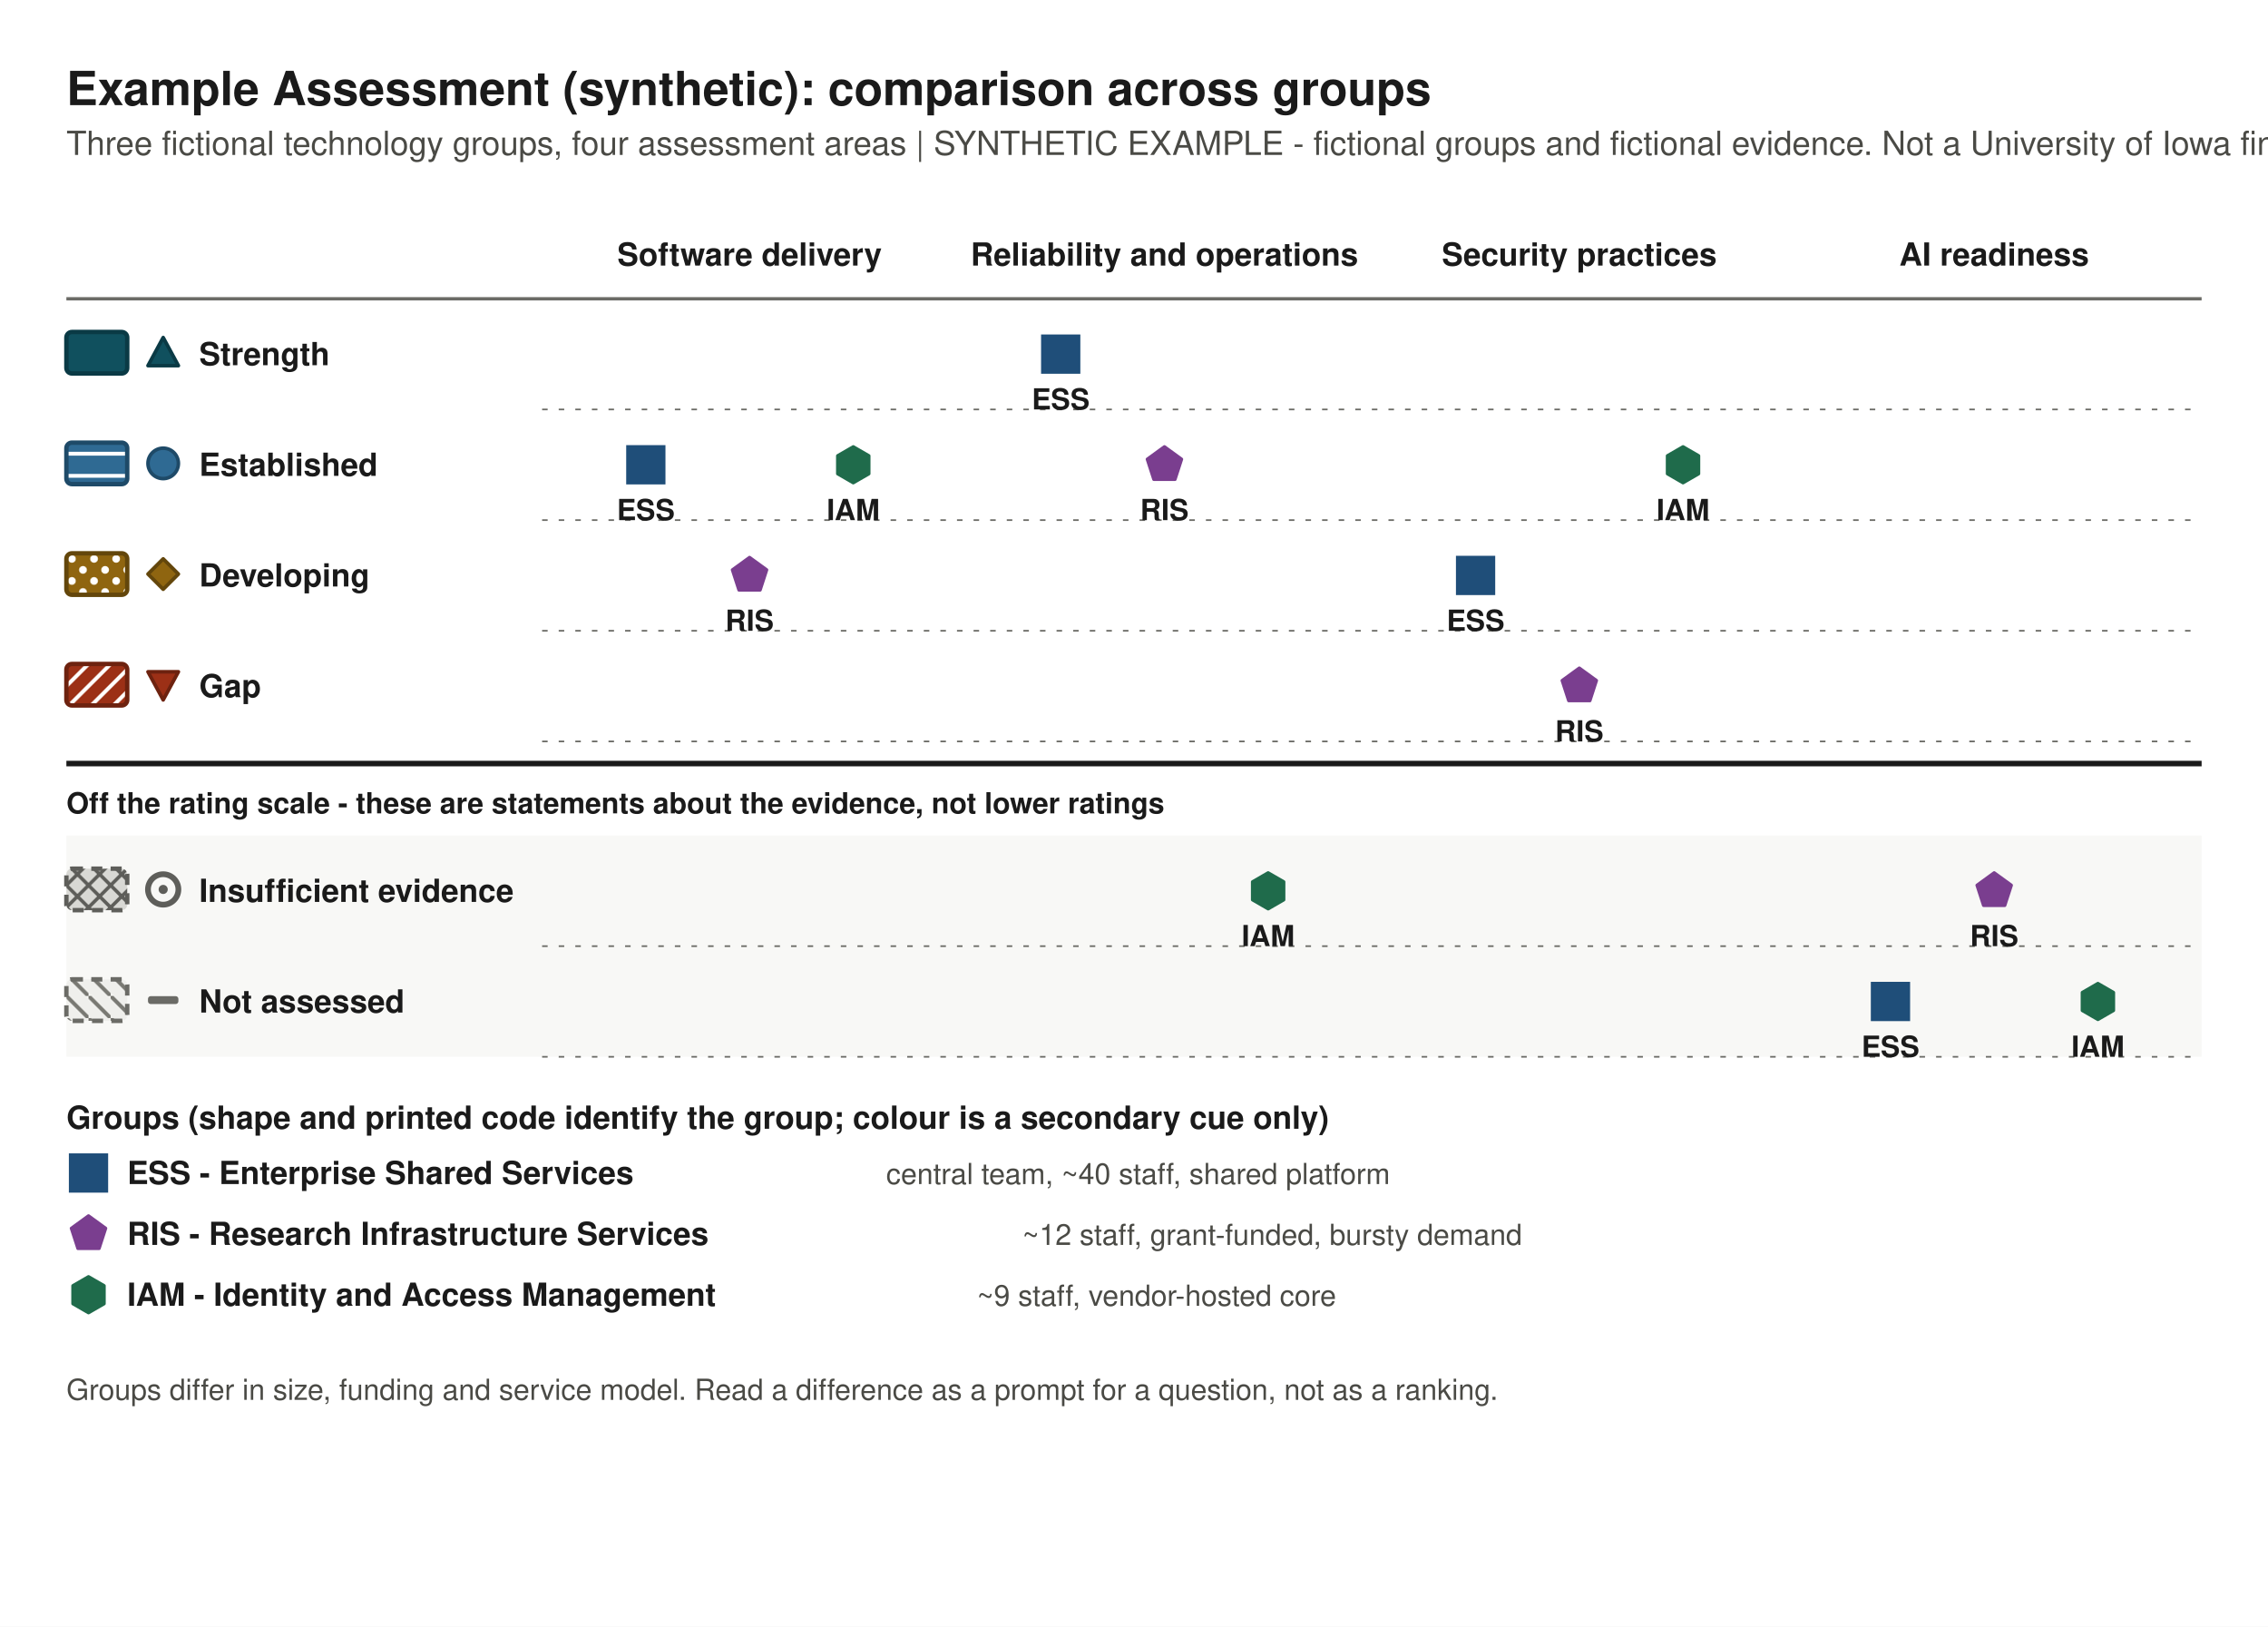
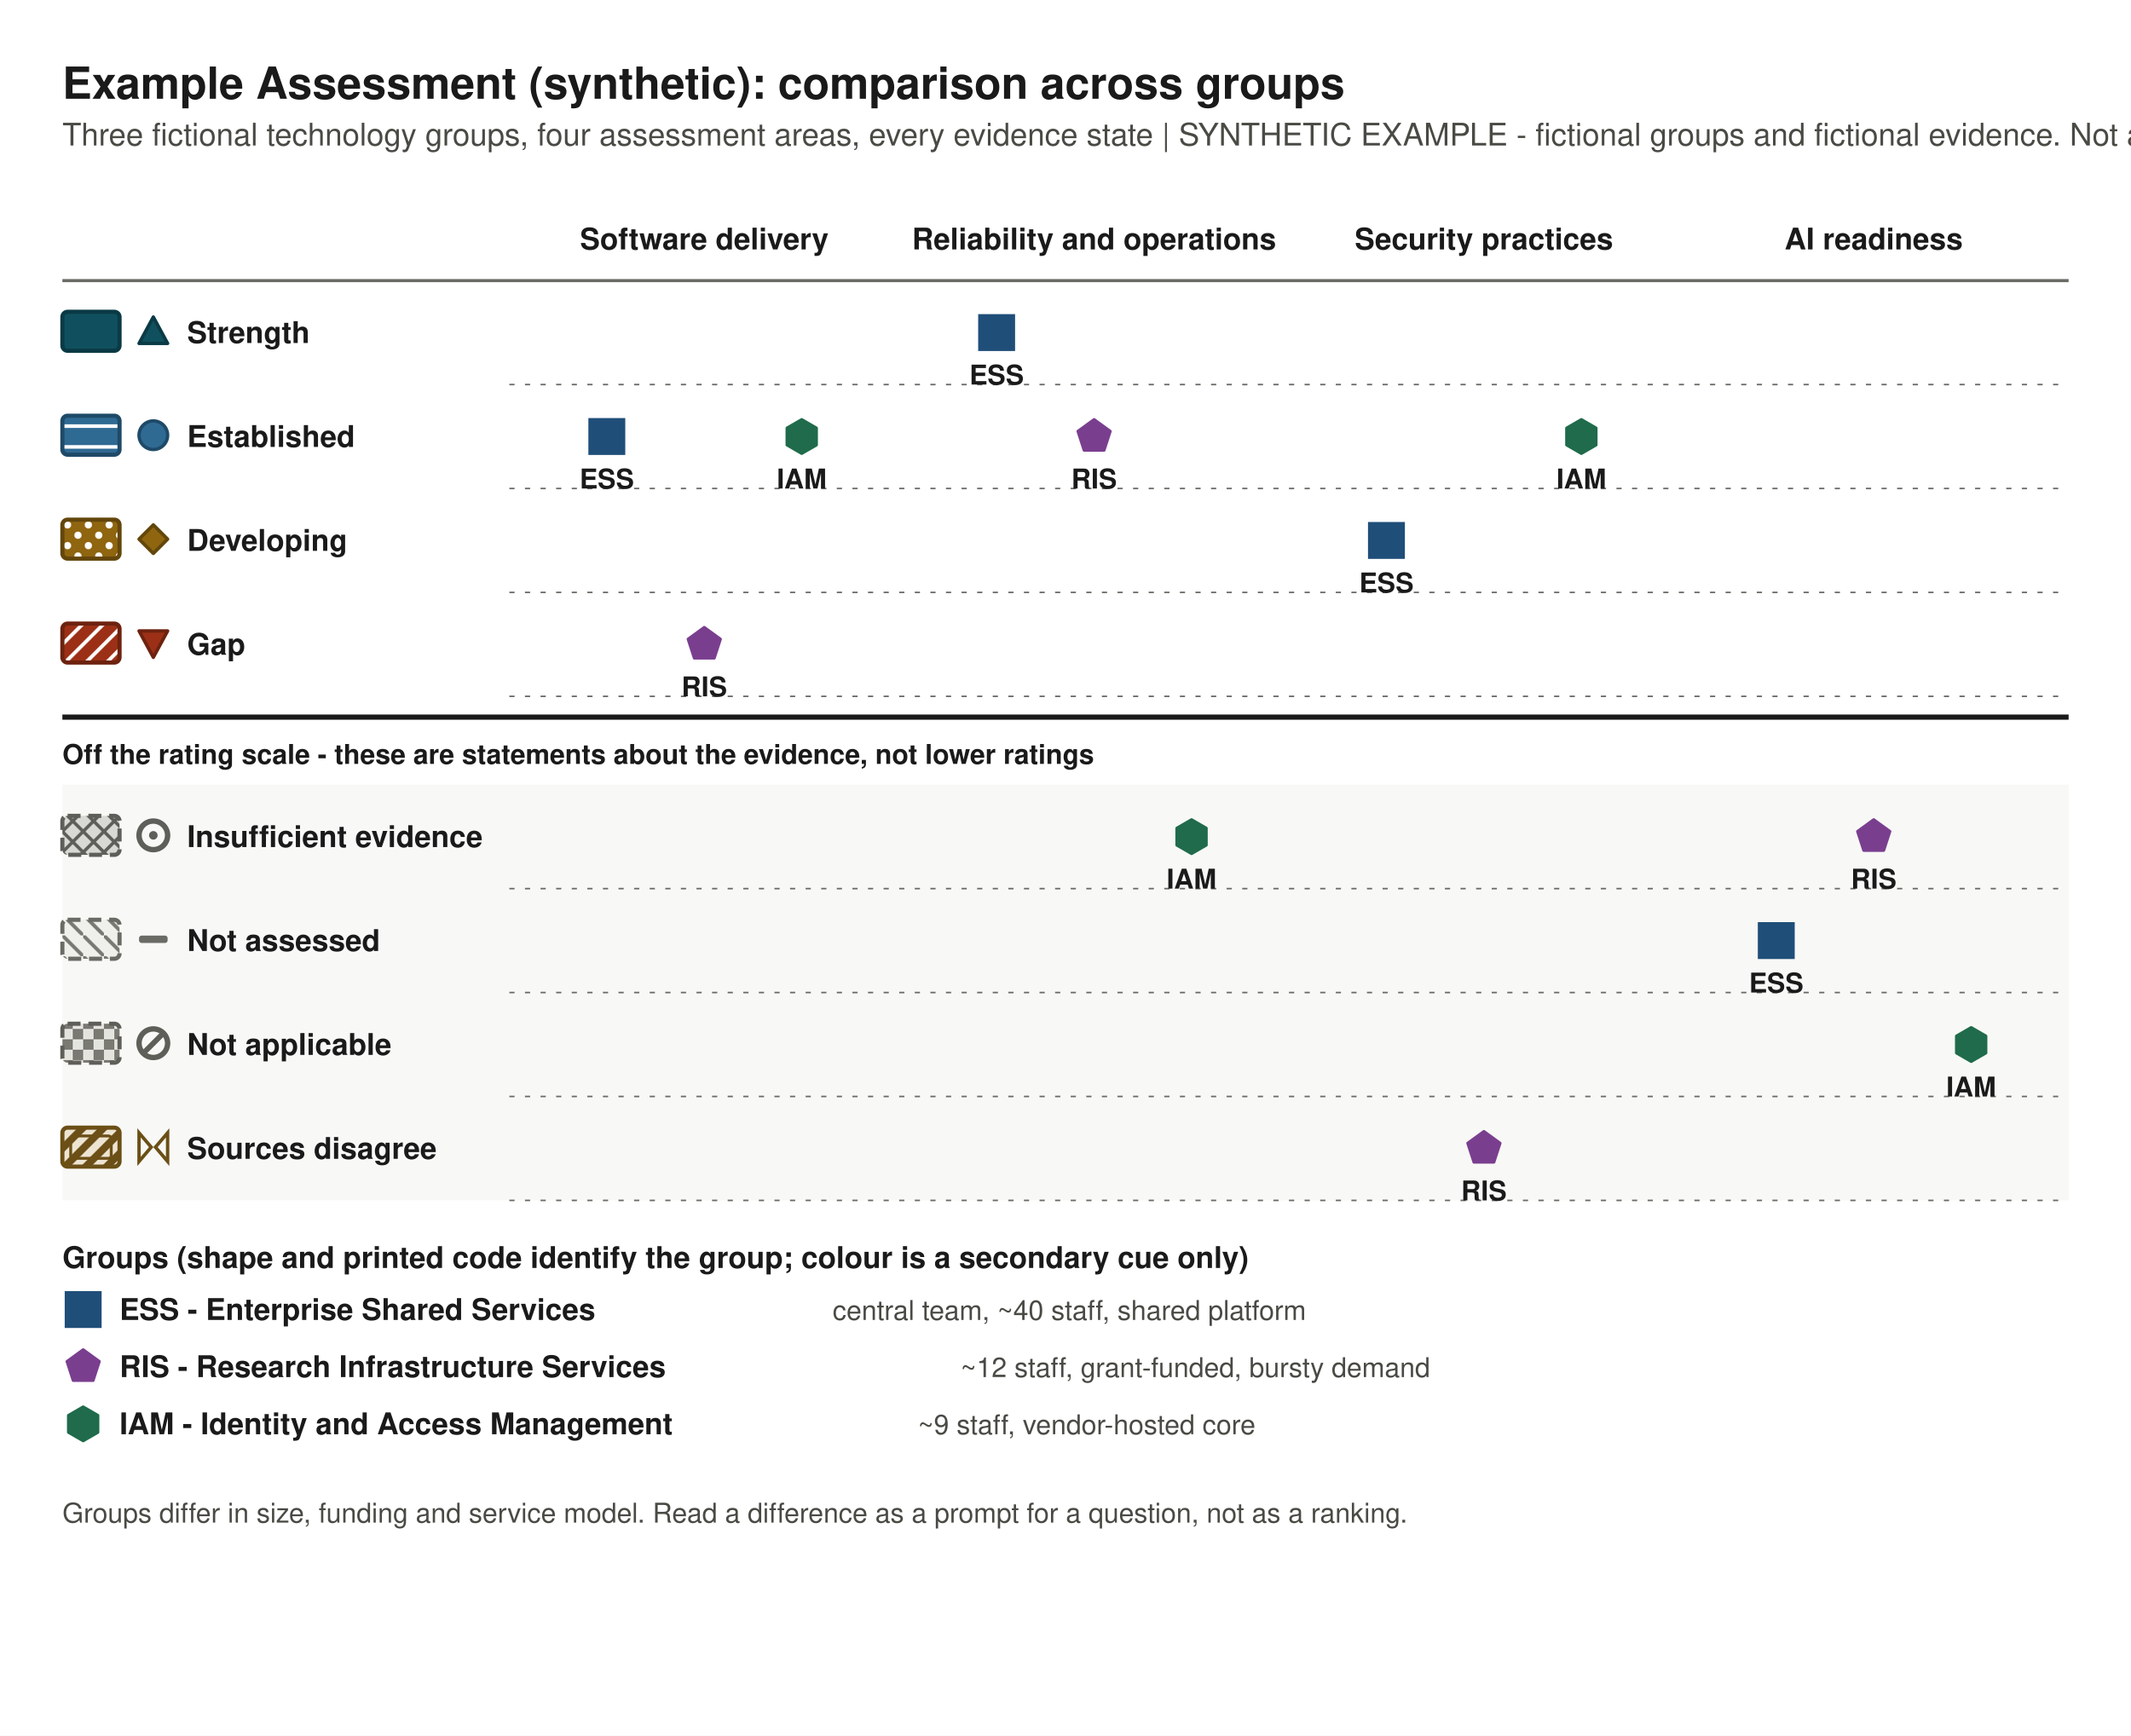
- <svg xmlns="http://www.w3.org/2000/svg" width="820" height="588" viewBox="0 0 820 588" role="img" aria-labelledby="cross-title cross-desc">
+ <svg xmlns="http://www.w3.org/2000/svg" width="820" height="668" viewBox="0 0 820 668" role="img" aria-labelledby="cross-title cross-desc">
  <defs>
    <pattern id="cross-tex-ESTABLISHED" width="8" height="8" patternUnits="userSpaceOnUse">
      <rect x="0" y="0" width="8" height="8" fill="#2F6A93" />
      <line x1="0" y1="4" x2="8" y2="4" stroke="#FFFFFF" stroke-width="1.4" />
    </pattern>
    <pattern id="cross-tex-DEVELOPING" width="8" height="8" patternUnits="userSpaceOnUse">
      <rect x="0" y="0" width="8" height="8" fill="#8F6510" />
      <circle cx="2" cy="2" r="1.4" fill="#FFFFFF" />
      <circle cx="6" cy="6" r="1.4" fill="#FFFFFF" />
    </pattern>
    <pattern id="cross-tex-GAP" width="8" height="8" patternUnits="userSpaceOnUse">
      <rect x="0" y="0" width="8" height="8" fill="#9C3016" />
      <path d="M0,8 L8,0" stroke="#FFFFFF" stroke-width="1.4" />
      <path d="M-2,2 L2,-2" stroke="#FFFFFF" stroke-width="1.4" />
      <path d="M6,10 L10,6" stroke="#FFFFFF" stroke-width="1.4" />
    </pattern>
    <pattern id="cross-tex-INSUFFICIENT_EVIDENCE" width="8" height="8" patternUnits="userSpaceOnUse">
      <rect x="0" y="0" width="8" height="8" fill="#D8D8D4" />
      <path d="M0,8 L8,0" stroke="#5E5E5A" stroke-width="1.26" />
      <path d="M0,0 L8,8" stroke="#5E5E5A" stroke-width="1.26" />
    </pattern>
    <pattern id="cross-tex-UNASSESSED" width="8" height="8" patternUnits="userSpaceOnUse">
      <rect x="0" y="0" width="8" height="8" fill="#EFEFEC" />
      <path d="M0,0 L8,8" stroke="#7A7A74" stroke-width="1.4" />
    </pattern>
+     <pattern id="cross-tex-NOT_APPLICABLE" width="8" height="8" patternUnits="userSpaceOnUse">
+       <rect x="0" y="0" width="8" height="8" fill="#E4E4DE" />
+       <rect x="0" y="0" width="4" height="4" fill="#7A7A73" />
+       <rect x="4" y="4" width="4" height="4" fill="#7A7A73" />
+     </pattern>
+     <pattern id="cross-tex-CONTRADICTORY" width="8" height="8" patternUnits="userSpaceOnUse">
+       <rect x="0" y="0" width="8" height="8" fill="#EDE4D2" />
+       <polygon points="0,8 8,0 8,4 4,8" fill="#6B4F16" />
+       <polygon points="0,0 4,0 0,4" fill="#6B4F16" />
+     </pattern>
  </defs>
-   <rect x="0" y="0" width="820" height="588" fill="#FFFFFF" />
+   <rect x="0" y="0" width="820" height="668" fill="#FFFFFF" />
  <text x="24" y="38" font-size="17" fill="#1A1A1A" text-anchor="start" font-weight="bold" font-family="Helvetica Neue, Helvetica, Arial, sans-serif">Example Assessment (synthetic): comparison across groups</text>
-   <text x="24" y="56" font-size="12" fill="#4A4A45" text-anchor="start" font-family="Helvetica Neue, Helvetica, Arial, sans-serif">Three fictional technology groups, four assessment areas  |  SYNTHETIC EXAMPLE - fictional groups and fictional evidence. Not a University of Iowa finding.</text>
+   <text x="24" y="56" font-size="12" fill="#4A4A45" text-anchor="start" font-family="Helvetica Neue, Helvetica, Arial, sans-serif">Three fictional technology groups, four assessment areas, every evidence state  |  SYNTHETIC EXAMPLE - fictional groups and fictional evidence. Not a University of Iowa finding.</text>
  <text x="271" y="96" font-size="11.5" fill="#1A1A1A" text-anchor="middle" font-weight="bold" font-family="Helvetica Neue, Helvetica, Arial, sans-serif">Software delivery</text>
  <text x="421" y="96" font-size="11.5" fill="#1A1A1A" text-anchor="middle" font-weight="bold" font-family="Helvetica Neue, Helvetica, Arial, sans-serif">Reliability and operations</text>
  <text x="571" y="96" font-size="11.5" fill="#1A1A1A" text-anchor="middle" font-weight="bold" font-family="Helvetica Neue, Helvetica, Arial, sans-serif">Security practices</text>
  <text x="721" y="96" font-size="11.5" fill="#1A1A1A" text-anchor="middle" font-weight="bold" font-family="Helvetica Neue, Helvetica, Arial, sans-serif">AI readiness</text>
  <line x1="24" y1="108" x2="796" y2="108" stroke="#6B6B66" stroke-width="1.2" />
  <rect x="24" y="120" width="22" height="15" fill="#10505E" stroke="#0A3A45" stroke-width="1.6" rx="2" />
  <polygon points="59,122 64.5,132.175 53.5,132.175" fill="#10505E" stroke="#0A3A45" stroke-width="1.3" stroke-linejoin="round" />
  <text x="72" y="132" font-size="11.5" fill="#1A1A1A" text-anchor="start" font-weight="bold" font-family="Helvetica Neue, Helvetica, Arial, sans-serif">Strength</text>
  <line x1="196" y1="148" x2="796" y2="148" stroke="#6B6B66" stroke-width="0.6" stroke-dasharray="2 4" />
  <rect x="24" y="160" width="22" height="15" fill="url(#cross-tex-ESTABLISHED)" stroke="#1E4A68" stroke-width="1.6" rx="2" />
  <circle cx="59" cy="167.5" r="5.5" fill="#2F6A93" stroke="#1E4A68" stroke-width="1.3" />
  <text x="72" y="172" font-size="11.5" fill="#1A1A1A" text-anchor="start" font-weight="bold" font-family="Helvetica Neue, Helvetica, Arial, sans-serif">Established</text>
  <line x1="196" y1="188" x2="796" y2="188" stroke="#6B6B66" stroke-width="0.6" stroke-dasharray="2 4" />
  <rect x="24" y="200" width="22" height="15" fill="url(#cross-tex-DEVELOPING)" stroke="#63460B" stroke-width="1.6" rx="2" />
  <polygon points="59,202 64.5,207.5 59,213 53.5,207.5" fill="#8F6510" stroke="#63460B" stroke-width="1.3" stroke-linejoin="round" />
  <text x="72" y="212" font-size="11.5" fill="#1A1A1A" text-anchor="start" font-weight="bold" font-family="Helvetica Neue, Helvetica, Arial, sans-serif">Developing</text>
  <line x1="196" y1="228" x2="796" y2="228" stroke="#6B6B66" stroke-width="0.6" stroke-dasharray="2 4" />
  <rect x="24" y="240" width="22" height="15" fill="url(#cross-tex-GAP)" stroke="#6D220F" stroke-width="1.6" rx="2" />
  <polygon points="59,253 64.5,242.825 53.5,242.825" fill="#9C3016" stroke="#6D220F" stroke-width="1.3" stroke-linejoin="round" />
  <text x="72" y="252" font-size="11.5" fill="#1A1A1A" text-anchor="start" font-weight="bold" font-family="Helvetica Neue, Helvetica, Arial, sans-serif">Gap</text>
  <line x1="196" y1="268" x2="796" y2="268" stroke="#6B6B66" stroke-width="0.6" stroke-dasharray="2 4" />
  <line x1="24" y1="276" x2="796" y2="276" stroke="#1A1A1A" stroke-width="2" />
  <text x="24" y="294" font-size="10.5" fill="#1A1A1A" text-anchor="start" font-weight="bold" font-family="Helvetica Neue, Helvetica, Arial, sans-serif">Off the rating scale - these are statements about the evidence, not lower ratings</text>
-   <rect x="24" y="302" width="772" height="80" fill="#EFEFEC" stroke="none" opacity="0.45" />
-   <rect x="24" y="314" width="22" height="15" fill="url(#cross-tex-INSUFFICIENT_EVIDENCE)" stroke="#5E5E5A" stroke-width="1.6" stroke-dasharray="4 3" rx="2" />
+   <rect x="24" y="302" width="772" height="160" fill="#EFEFEC" stroke="none" opacity="0.45" />
+   <rect x="24" y="314" width="22" height="15" fill="url(#cross-tex-INSUFFICIENT_EVIDENCE)" stroke="#5E5E5A" stroke-width="1.6" stroke-dasharray="5 3" rx="2" />
  <circle cx="59" cy="321.5" r="5.5" fill="none" stroke="#5E5E5A" stroke-width="2.08" />
  <circle cx="59" cy="321.5" r="1.65" fill="#5E5E5A" />
  <text x="72" y="326" font-size="11.5" fill="#1A1A1A" text-anchor="start" font-weight="bold" font-family="Helvetica Neue, Helvetica, Arial, sans-serif">Insufficient evidence</text>
  <line x1="196" y1="342" x2="796" y2="342" stroke="#6B6B66" stroke-width="0.6" stroke-dasharray="2 4" />
-   <rect x="24" y="354" width="22" height="15" fill="url(#cross-tex-UNASSESSED)" stroke="#6B6B66" stroke-width="1.6" stroke-dasharray="4 3" rx="2" />
+   <rect x="24" y="354" width="22" height="15" fill="url(#cross-tex-UNASSESSED)" stroke="#6B6B66" stroke-width="1.6" stroke-dasharray="5 3" rx="2" />
  <rect x="53.5" y="360.07" width="11" height="2.86" fill="#6B6B66" stroke="none" rx="1" />
  <text x="72" y="366" font-size="11.5" fill="#1A1A1A" text-anchor="start" font-weight="bold" font-family="Helvetica Neue, Helvetica, Arial, sans-serif">Not assessed</text>
  <line x1="196" y1="382" x2="796" y2="382" stroke="#6B6B66" stroke-width="0.6" stroke-dasharray="2 4" />
+   <rect x="24" y="394" width="22" height="15" fill="url(#cross-tex-NOT_APPLICABLE)" stroke="#5F5F59" stroke-width="1.6" stroke-dasharray="5 3" rx="2" />
+   <circle cx="59" cy="401.5" r="5.5" fill="none" stroke="#5F5F59" stroke-width="2.08" />
+   <line x1="55.15" y1="405.35" x2="62.85" y2="397.65" stroke="#5F5F59" stroke-width="2.08" />
+   <text x="72" y="406" font-size="11.5" fill="#1A1A1A" text-anchor="start" font-weight="bold" font-family="Helvetica Neue, Helvetica, Arial, sans-serif">Not applicable</text>
+   <line x1="196" y1="422" x2="796" y2="422" stroke="#6B6B66" stroke-width="0.6" stroke-dasharray="2 4" />
+   <rect x="24" y="434" width="22" height="15" fill="url(#cross-tex-CONTRADICTORY)" stroke="#6B4F16" stroke-width="1.6" rx="2" />
+   <rect x="27.2" y="437.2" width="15.6" height="8.6" fill="none" stroke="#6B4F16" stroke-width="1.12" rx="1" />
+   <polygon points="53.5,436 53.5,447 58.175,441.5" fill="none" stroke="#6B4F16" stroke-width="1.3" />
+   <polygon points="64.5,436 64.5,447 59.825,441.5" fill="none" stroke="#6B4F16" stroke-width="1.3" />
+   <text x="72" y="446" font-size="11.5" fill="#1A1A1A" text-anchor="start" font-weight="bold" font-family="Helvetica Neue, Helvetica, Arial, sans-serif">Sources disagree</text>
+   <line x1="196" y1="462" x2="796" y2="462" stroke="#6B6B66" stroke-width="0.6" stroke-dasharray="2 4" />
  <rect x="227" y="161.5" width="13" height="13" fill="#1F4E79" stroke="#1F4E79" stroke-width="1.2" />
  <text x="233.5" y="188" font-size="10.5" fill="#1A1A1A" text-anchor="middle" font-weight="bold" font-family="Helvetica Neue, Helvetica, Arial, sans-serif">ESS</text>
  <rect x="377" y="121.5" width="13" height="13" fill="#1F4E79" stroke="#1F4E79" stroke-width="1.2" />
  <text x="383.5" y="148" font-size="10.5" fill="#1A1A1A" text-anchor="middle" font-weight="bold" font-family="Helvetica Neue, Helvetica, Arial, sans-serif">ESS</text>
  <rect x="527" y="201.5" width="13" height="13" fill="#1F4E79" stroke="#1F4E79" stroke-width="1.2" />
  <text x="533.5" y="228" font-size="10.5" fill="#1A1A1A" text-anchor="middle" font-weight="bold" font-family="Helvetica Neue, Helvetica, Arial, sans-serif">ESS</text>
  <rect x="677" y="355.5" width="13" height="13" fill="#1F4E79" stroke="#1F4E79" stroke-width="1.2" />
  <text x="683.5" y="382" font-size="10.5" fill="#1A1A1A" text-anchor="middle" font-weight="bold" font-family="Helvetica Neue, Helvetica, Arial, sans-serif">ESS</text>
-   <polygon points="271,201.5 277.182,205.991 274.821,213.259 267.179,213.259 264.818,205.991" fill="#7A3E8F" stroke="#7A3E8F" stroke-width="1.2" stroke-linejoin="round" />
-   <text x="271" y="228" font-size="10.5" fill="#1A1A1A" text-anchor="middle" font-weight="bold" font-family="Helvetica Neue, Helvetica, Arial, sans-serif">RIS</text>
+   <polygon points="271,241.5 277.182,245.991 274.821,253.259 267.179,253.259 264.818,245.991" fill="#7A3E8F" stroke="#7A3E8F" stroke-width="1.2" stroke-linejoin="round" />
+   <text x="271" y="268" font-size="10.5" fill="#1A1A1A" text-anchor="middle" font-weight="bold" font-family="Helvetica Neue, Helvetica, Arial, sans-serif">RIS</text>
  <polygon points="421,161.5 427.182,165.991 424.821,173.259 417.179,173.259 414.818,165.991" fill="#7A3E8F" stroke="#7A3E8F" stroke-width="1.2" stroke-linejoin="round" />
  <text x="421" y="188" font-size="10.5" fill="#1A1A1A" text-anchor="middle" font-weight="bold" font-family="Helvetica Neue, Helvetica, Arial, sans-serif">RIS</text>
-   <polygon points="571,241.5 577.182,245.991 574.821,253.259 567.179,253.259 564.818,245.991" fill="#7A3E8F" stroke="#7A3E8F" stroke-width="1.2" stroke-linejoin="round" />
-   <text x="571" y="268" font-size="10.5" fill="#1A1A1A" text-anchor="middle" font-weight="bold" font-family="Helvetica Neue, Helvetica, Arial, sans-serif">RIS</text>
+   <polygon points="571,435.5 577.182,439.991 574.821,447.259 567.179,447.259 564.818,439.991" fill="#7A3E8F" stroke="#7A3E8F" stroke-width="1.2" stroke-linejoin="round" />
+   <text x="571" y="462" font-size="10.5" fill="#1A1A1A" text-anchor="middle" font-weight="bold" font-family="Helvetica Neue, Helvetica, Arial, sans-serif">RIS</text>
  <polygon points="721,315.5 727.182,319.991 724.821,327.259 717.179,327.259 714.818,319.991" fill="#7A3E8F" stroke="#7A3E8F" stroke-width="1.2" stroke-linejoin="round" />
  <text x="721" y="342" font-size="10.5" fill="#1A1A1A" text-anchor="middle" font-weight="bold" font-family="Helvetica Neue, Helvetica, Arial, sans-serif">RIS</text>
  <polygon points="308.5,161.5 314.129,164.75 314.129,171.25 308.5,174.5 302.871,171.25 302.871,164.75" fill="#1F6B4B" stroke="#1F6B4B" stroke-width="1.2" stroke-linejoin="round" />
  <text x="308.5" y="188" font-size="10.5" fill="#1A1A1A" text-anchor="middle" font-weight="bold" font-family="Helvetica Neue, Helvetica, Arial, sans-serif">IAM</text>
  <polygon points="458.5,315.5 464.129,318.75 464.129,325.25 458.5,328.5 452.871,325.25 452.871,318.75" fill="#1F6B4B" stroke="#1F6B4B" stroke-width="1.2" stroke-linejoin="round" />
  <text x="458.5" y="342" font-size="10.5" fill="#1A1A1A" text-anchor="middle" font-weight="bold" font-family="Helvetica Neue, Helvetica, Arial, sans-serif">IAM</text>
  <polygon points="608.5,161.5 614.129,164.75 614.129,171.25 608.5,174.5 602.871,171.25 602.871,164.75" fill="#1F6B4B" stroke="#1F6B4B" stroke-width="1.2" stroke-linejoin="round" />
  <text x="608.5" y="188" font-size="10.5" fill="#1A1A1A" text-anchor="middle" font-weight="bold" font-family="Helvetica Neue, Helvetica, Arial, sans-serif">IAM</text>
-   <polygon points="758.5,355.5 764.129,358.75 764.129,365.25 758.5,368.5 752.871,365.25 752.871,358.75" fill="#1F6B4B" stroke="#1F6B4B" stroke-width="1.2" stroke-linejoin="round" />
-   <text x="758.5" y="382" font-size="10.5" fill="#1A1A1A" text-anchor="middle" font-weight="bold" font-family="Helvetica Neue, Helvetica, Arial, sans-serif">IAM</text>
-   <text x="24" y="408" font-size="11.5" fill="#1A1A1A" text-anchor="start" font-weight="bold" font-family="Helvetica Neue, Helvetica, Arial, sans-serif">Groups (shape and printed code identify the group; colour is a secondary cue only)</text>
-   <rect x="25.5" y="417.5" width="13" height="13" fill="#1F4E79" stroke="#1F4E79" stroke-width="1.2" />
-   <text x="46" y="428" font-size="11.5" fill="#1A1A1A" text-anchor="start" font-weight="bold" font-family="Helvetica Neue, Helvetica, Arial, sans-serif">ESS - Enterprise Shared Services</text>
-   <text x="320.4" y="428" font-size="10.5" fill="#4A4A45" text-anchor="start" font-family="Helvetica Neue, Helvetica, Arial, sans-serif">central team, ~40 staff, shared platform</text>
-   <polygon points="32,439.5 38.182,443.991 35.821,451.259 28.179,451.259 25.818,443.991" fill="#7A3E8F" stroke="#7A3E8F" stroke-width="1.2" stroke-linejoin="round" />
-   <text x="46" y="450" font-size="11.5" fill="#1A1A1A" text-anchor="start" font-weight="bold" font-family="Helvetica Neue, Helvetica, Arial, sans-serif">RIS - Research Infrastructure Services</text>
-   <text x="369.6" y="450" font-size="10.5" fill="#4A4A45" text-anchor="start" font-family="Helvetica Neue, Helvetica, Arial, sans-serif">~12 staff, grant-funded, bursty demand</text>
-   <polygon points="32,461.5 37.629,464.75 37.629,471.25 32,474.5 26.371,471.25 26.371,464.75" fill="#1F6B4B" stroke="#1F6B4B" stroke-width="1.2" stroke-linejoin="round" />
-   <text x="46" y="472" font-size="11.5" fill="#1A1A1A" text-anchor="start" font-weight="bold" font-family="Helvetica Neue, Helvetica, Arial, sans-serif">IAM - Identity and Access Management</text>
-   <text x="353.2" y="472" font-size="10.5" fill="#4A4A45" text-anchor="start" font-family="Helvetica Neue, Helvetica, Arial, sans-serif">~9 staff, vendor-hosted core</text>
-   <text x="24" y="506" font-size="10.5" fill="#4A4A45" text-anchor="start" font-family="Helvetica Neue, Helvetica, Arial, sans-serif">Groups differ in size, funding and service model. Read a difference as a prompt for a question, not as a ranking.</text>
+   <polygon points="758.5,395.5 764.129,398.75 764.129,405.25 758.5,408.5 752.871,405.25 752.871,398.75" fill="#1F6B4B" stroke="#1F6B4B" stroke-width="1.2" stroke-linejoin="round" />
+   <text x="758.5" y="422" font-size="10.5" fill="#1A1A1A" text-anchor="middle" font-weight="bold" font-family="Helvetica Neue, Helvetica, Arial, sans-serif">IAM</text>
+   <text x="24" y="488" font-size="11.5" fill="#1A1A1A" text-anchor="start" font-weight="bold" font-family="Helvetica Neue, Helvetica, Arial, sans-serif">Groups (shape and printed code identify the group; colour is a secondary cue only)</text>
+   <rect x="25.5" y="497.5" width="13" height="13" fill="#1F4E79" stroke="#1F4E79" stroke-width="1.2" />
+   <text x="46" y="508" font-size="11.5" fill="#1A1A1A" text-anchor="start" font-weight="bold" font-family="Helvetica Neue, Helvetica, Arial, sans-serif">ESS - Enterprise Shared Services</text>
+   <text x="320.4" y="508" font-size="10.5" fill="#4A4A45" text-anchor="start" font-family="Helvetica Neue, Helvetica, Arial, sans-serif">central team, ~40 staff, shared platform</text>
+   <polygon points="32,519.5 38.182,523.991 35.821,531.259 28.179,531.259 25.818,523.991" fill="#7A3E8F" stroke="#7A3E8F" stroke-width="1.2" stroke-linejoin="round" />
+   <text x="46" y="530" font-size="11.5" fill="#1A1A1A" text-anchor="start" font-weight="bold" font-family="Helvetica Neue, Helvetica, Arial, sans-serif">RIS - Research Infrastructure Services</text>
+   <text x="369.6" y="530" font-size="10.5" fill="#4A4A45" text-anchor="start" font-family="Helvetica Neue, Helvetica, Arial, sans-serif">~12 staff, grant-funded, bursty demand</text>
+   <polygon points="32,541.5 37.629,544.75 37.629,551.25 32,554.5 26.371,551.25 26.371,544.75" fill="#1F6B4B" stroke="#1F6B4B" stroke-width="1.2" stroke-linejoin="round" />
+   <text x="46" y="552" font-size="11.5" fill="#1A1A1A" text-anchor="start" font-weight="bold" font-family="Helvetica Neue, Helvetica, Arial, sans-serif">IAM - Identity and Access Management</text>
+   <text x="353.2" y="552" font-size="10.5" fill="#4A4A45" text-anchor="start" font-family="Helvetica Neue, Helvetica, Arial, sans-serif">~9 staff, vendor-hosted core</text>
+   <text x="24" y="586" font-size="10.5" fill="#4A4A45" text-anchor="start" font-family="Helvetica Neue, Helvetica, Arial, sans-serif">Groups differ in size, funding and service model. Read a difference as a prompt for a question, not as a ranking.</text>
</svg>
